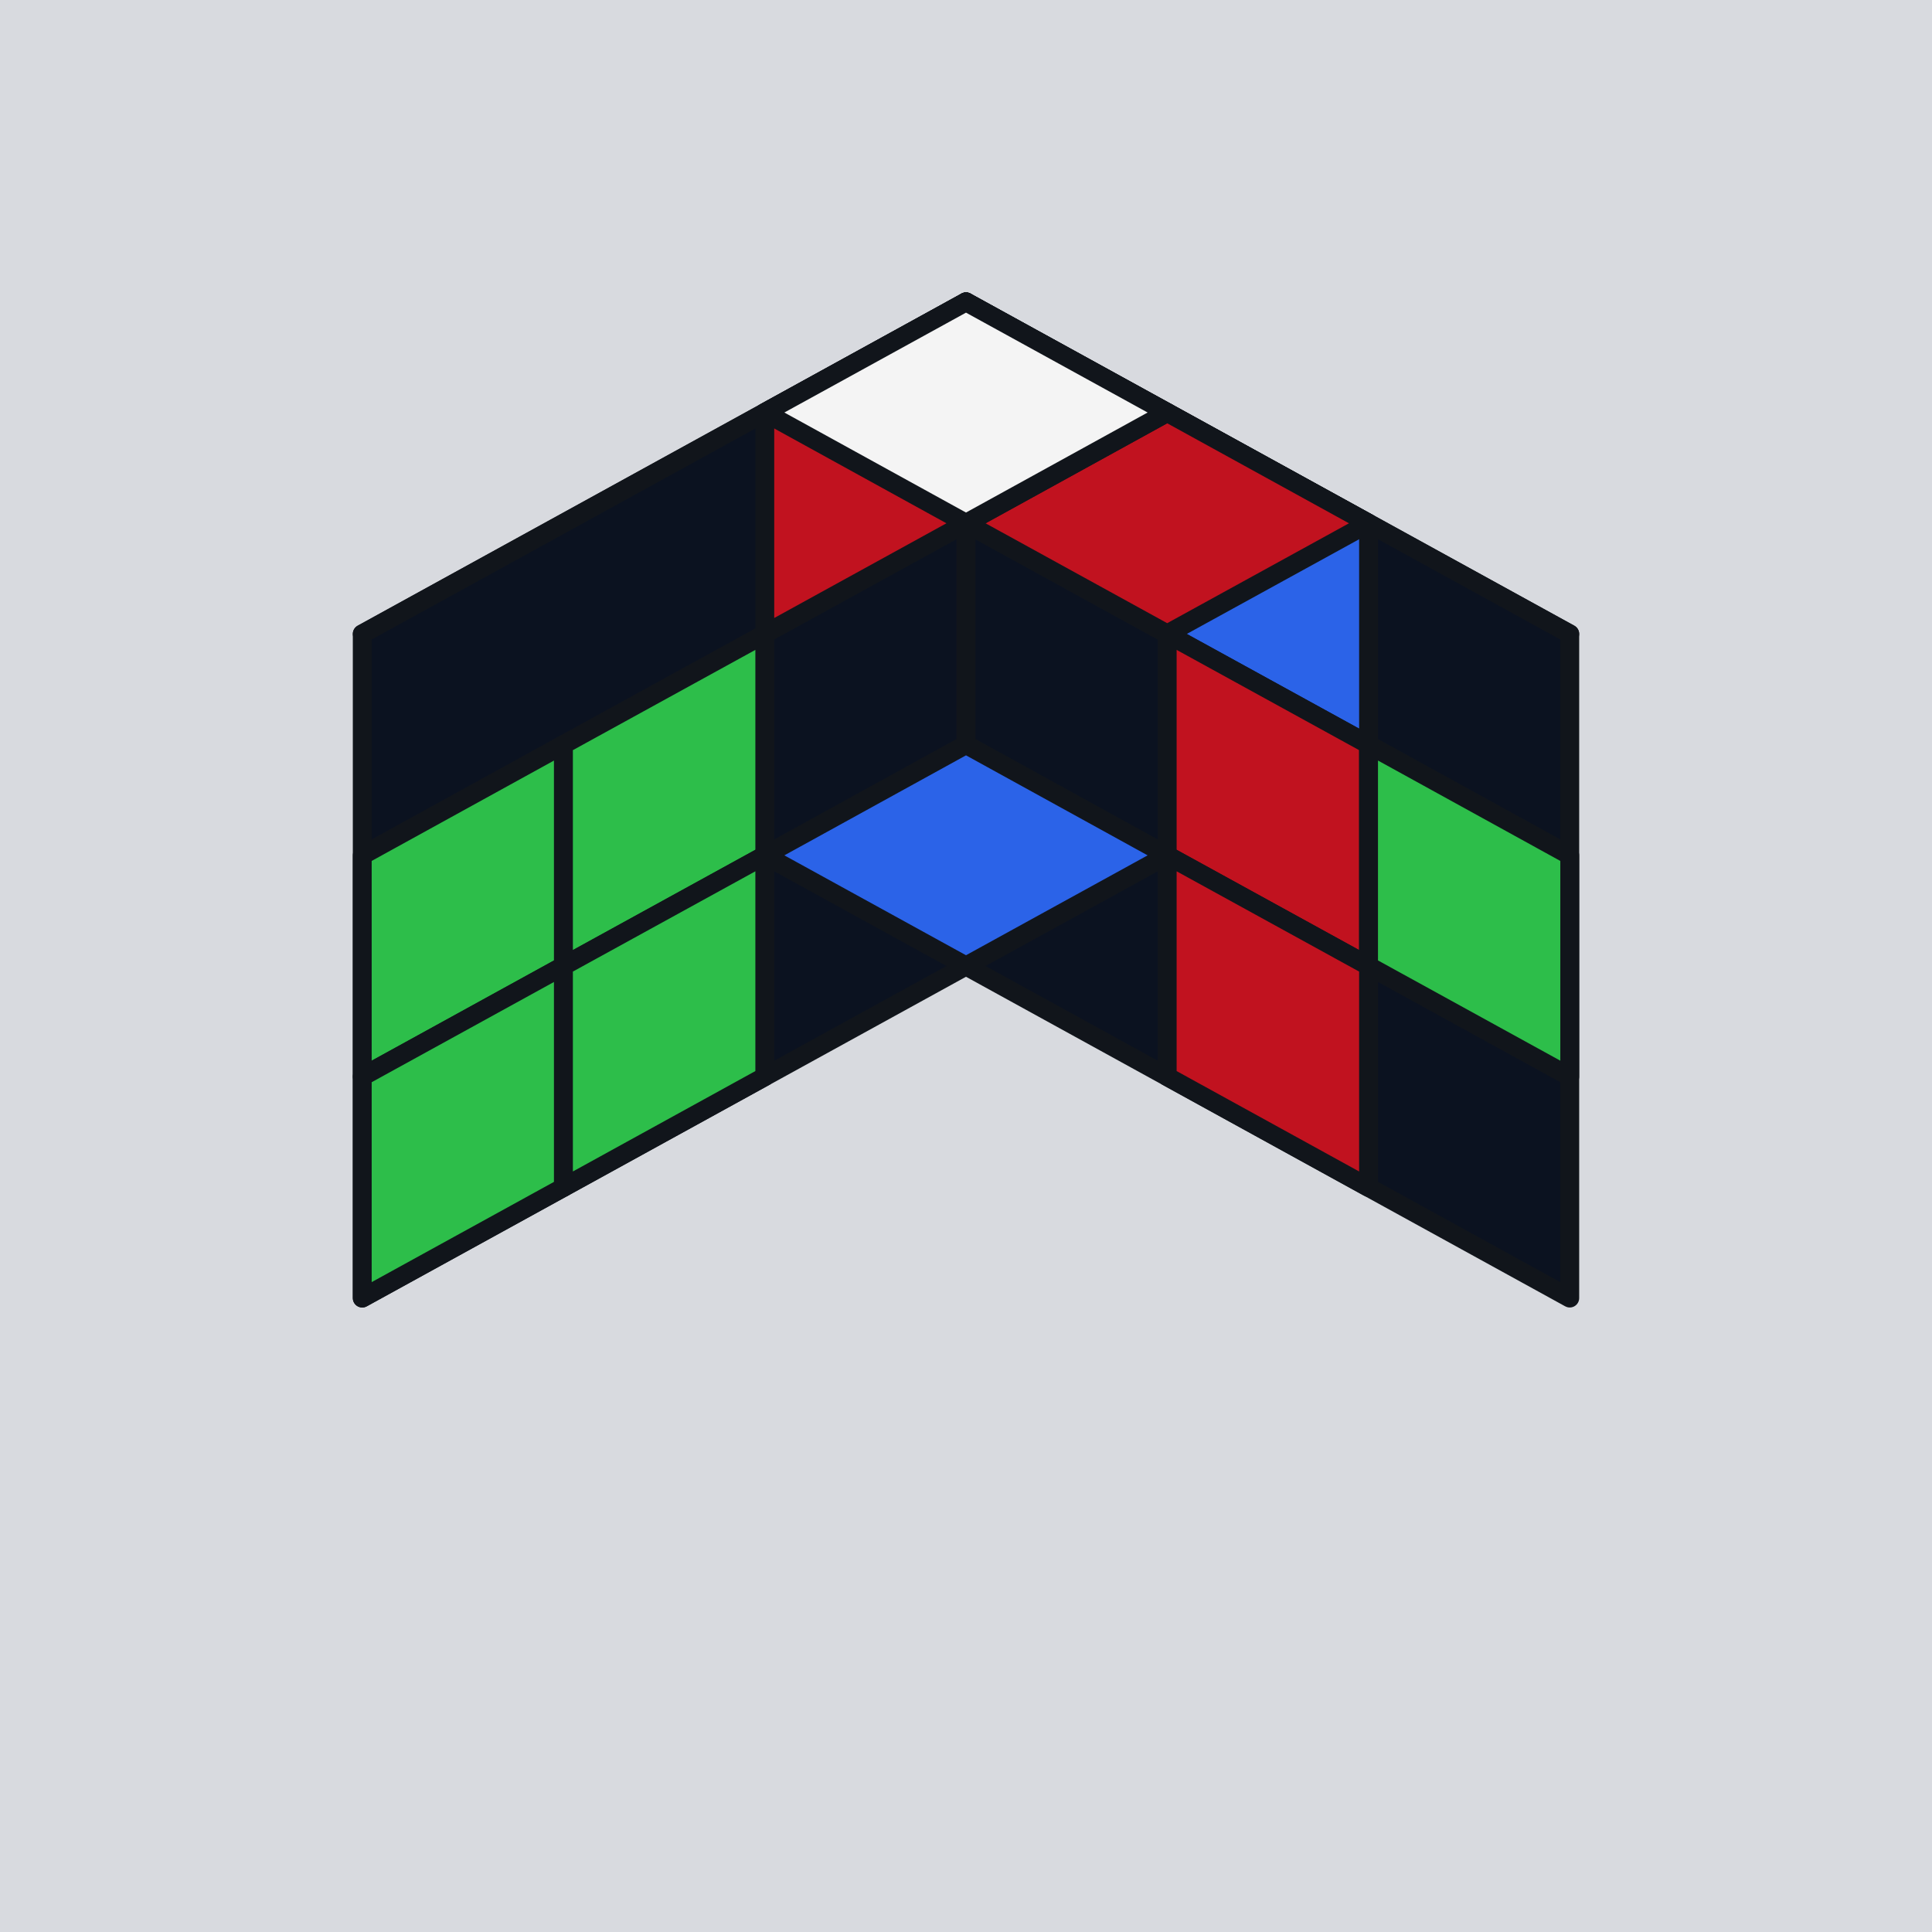
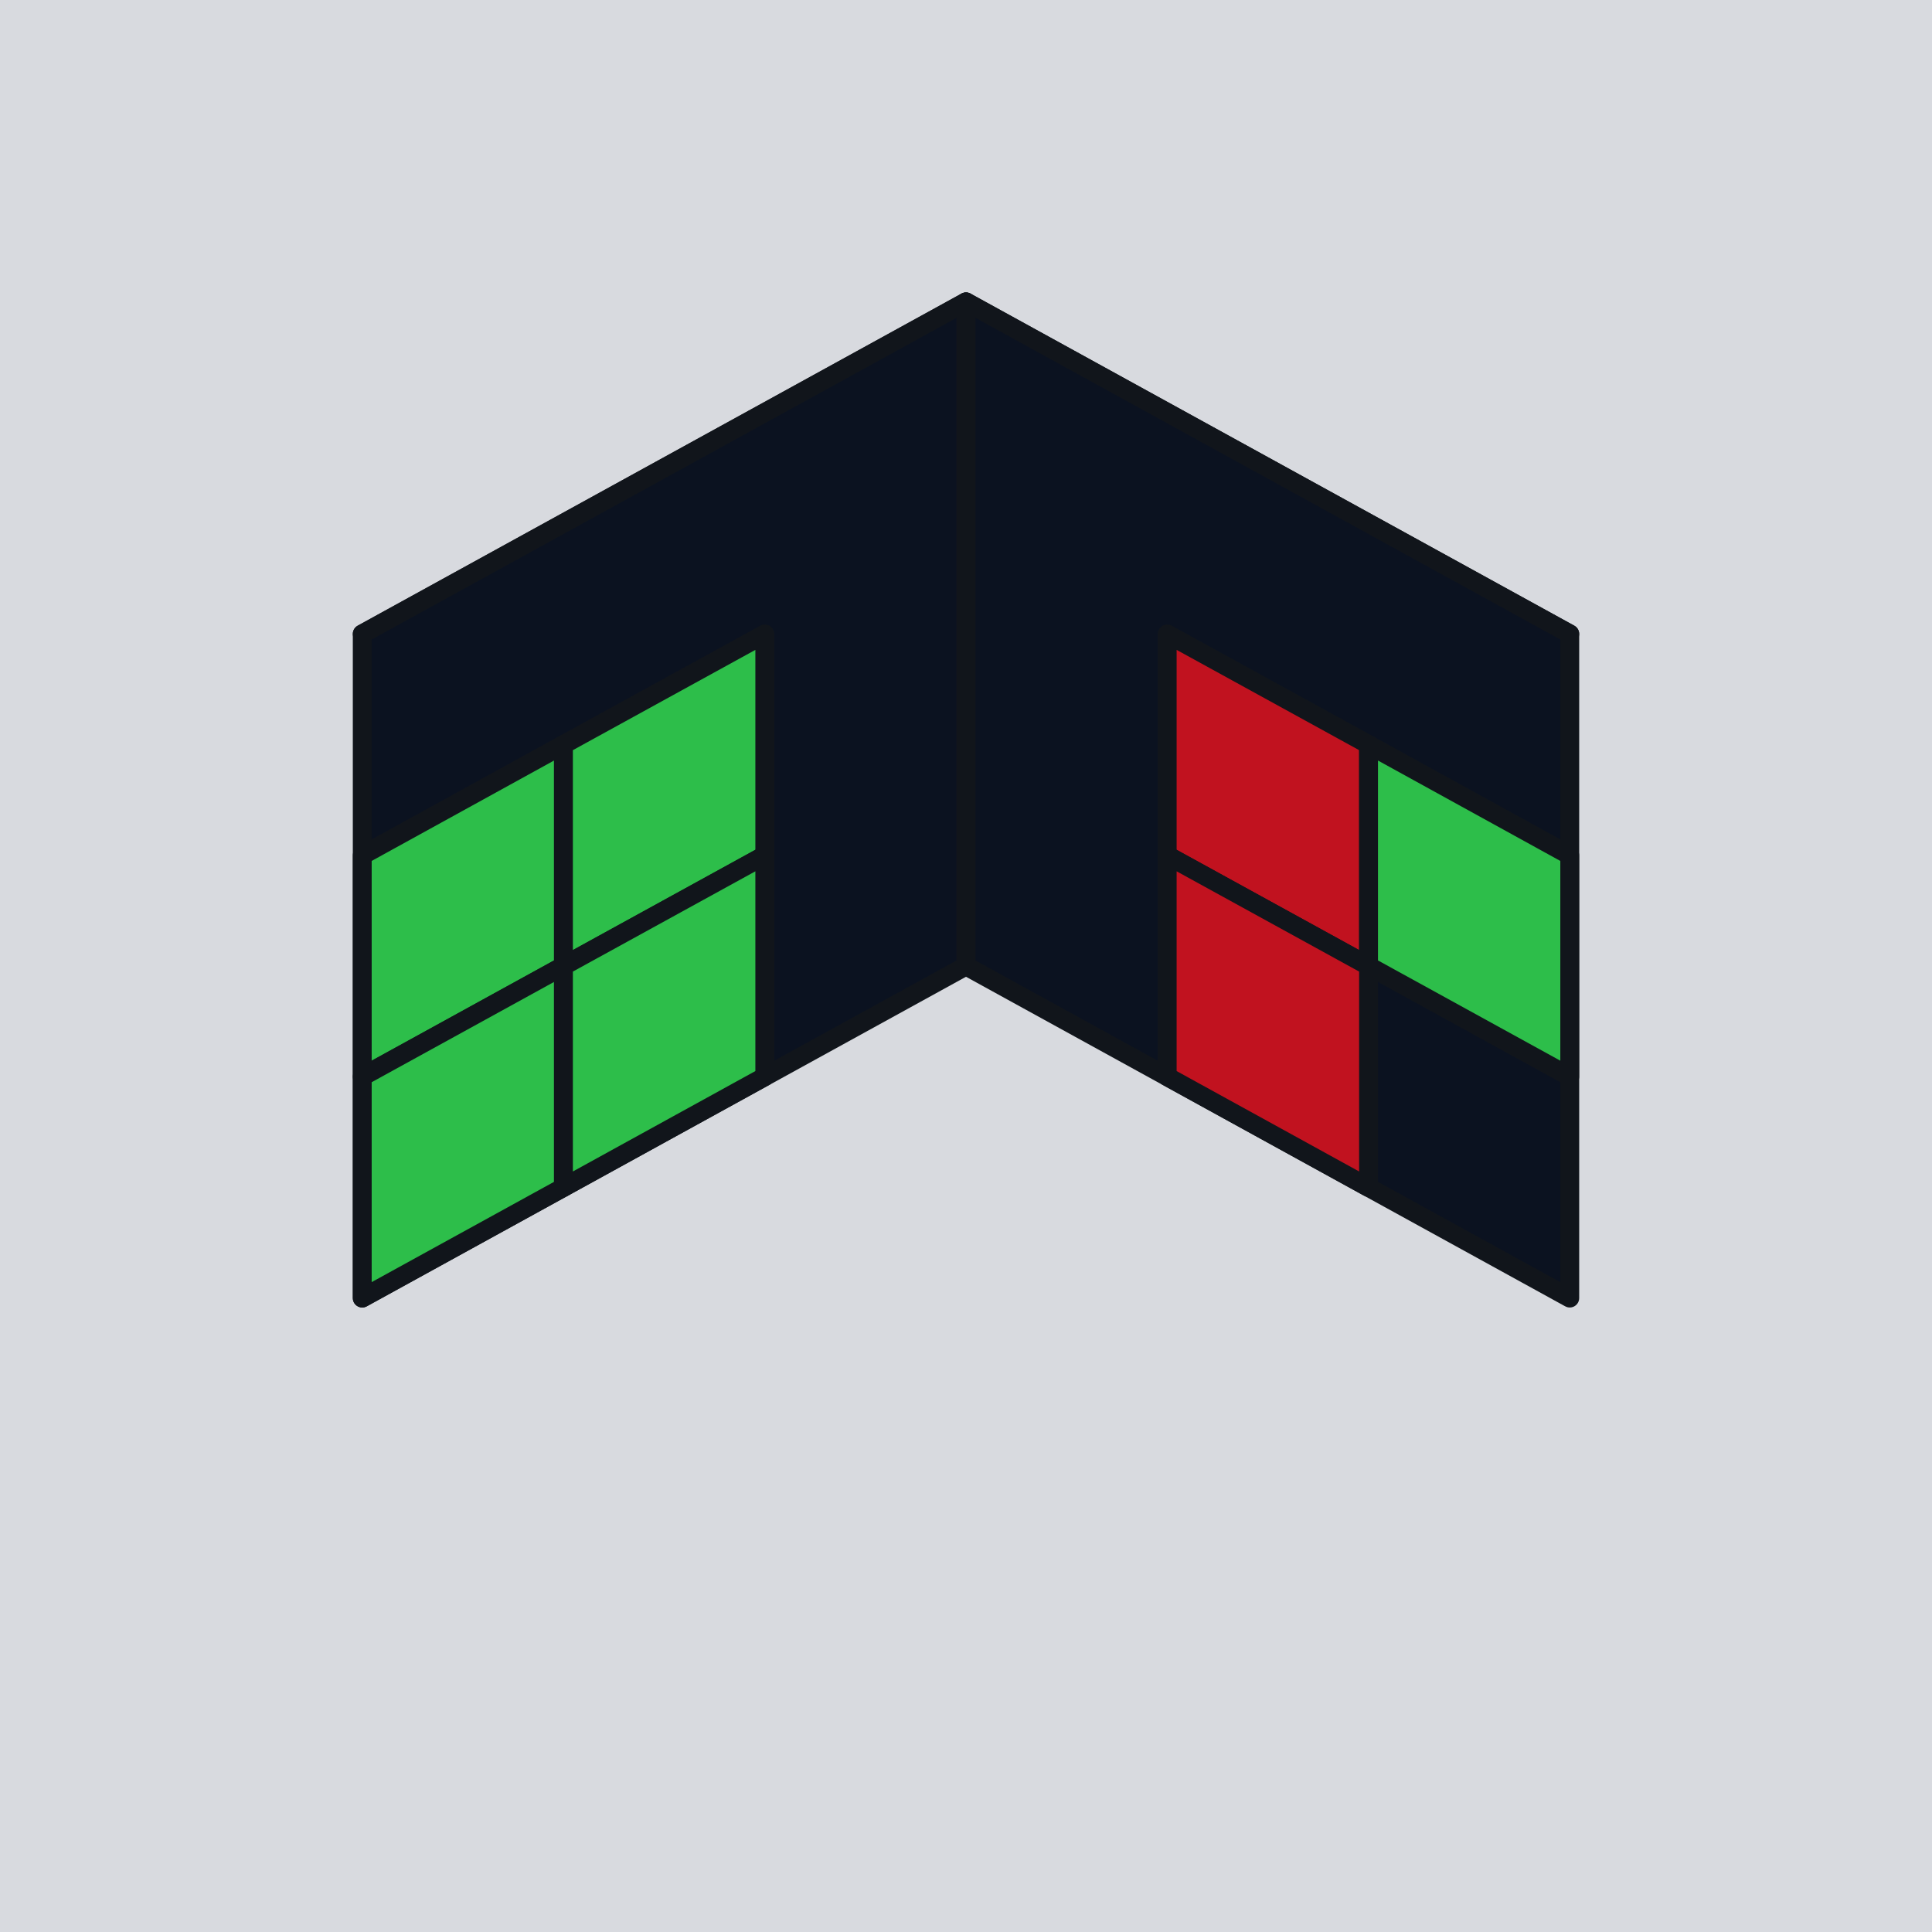
<svg xmlns="http://www.w3.org/2000/svg" viewBox="0 0 128 128">
  <rect x="0" y="0" width="128" height="128" fill="#D8DADF" />
  <polygon points="64.00,64.00 104.00,42.00 64.00,20.00 24.00,42.00" fill="#0B1220" stroke="#11151B" stroke-width="1.25" stroke-linejoin="round" />
  <polygon points="24.00,42.00 64.00,20.00 64.00,64.00 24.00,86.00" fill="#0B1220" stroke="#11151B" stroke-width="1.25" stroke-linejoin="round" />
  <polygon points="64.00,20.00 104.00,42.00 104.00,86.00 64.00,64.00" fill="#0B1220" stroke="#11151B" stroke-width="1.25" stroke-linejoin="round" />
-   <polygon points="50.67,27.33 64.00,20.00 64.00,34.67 50.67,42.00" fill="#C1121F" stroke="#11151B" stroke-width="1.25" stroke-linejoin="round" />
  <polygon points="24.00,56.67 37.33,49.33 37.33,64.00 24.00,71.33" fill="#2DBE4A" stroke="#11151B" stroke-width="1.25" stroke-linejoin="round" />
  <polygon points="37.33,49.33 50.67,42.00 50.67,56.67 37.33,64.00" fill="#2DBE4A" stroke="#11151B" stroke-width="1.25" stroke-linejoin="round" />
  <polygon points="24.00,71.33 37.33,64.00 37.33,78.67 24.00,86.00" fill="#2DBE4A" stroke="#11151B" stroke-width="1.25" stroke-linejoin="round" />
  <polygon points="37.33,64.00 50.67,56.67 50.67,71.33 37.33,78.67" fill="#2DBE4A" stroke="#11151B" stroke-width="1.25" stroke-linejoin="round" />
-   <polygon points="64.00,20.00 77.33,27.33 77.33,42.00 64.00,34.67" fill="#2DBE4A" stroke="#11151B" stroke-width="1.25" stroke-linejoin="round" />
-   <polygon points="77.33,27.33 90.67,34.67 90.67,49.33 77.33,42.00" fill="#2B63E8" stroke="#11151B" stroke-width="1.25" stroke-linejoin="round" />
  <polygon points="77.33,42.00 90.67,49.33 90.67,64.00 77.33,56.67" fill="#C1121F" stroke="#11151B" stroke-width="1.25" stroke-linejoin="round" />
  <polygon points="90.67,49.33 104.00,56.67 104.00,71.33 90.67,64.00" fill="#2DBE4A" stroke="#11151B" stroke-width="1.25" stroke-linejoin="round" />
  <polygon points="77.33,56.67 90.67,64.00 90.67,78.67 77.33,71.33" fill="#C1121F" stroke="#11151B" stroke-width="1.25" stroke-linejoin="round" />
-   <polygon points="64.00,64.00 77.33,56.67 64.00,49.33 50.67,56.67" fill="#2B63E8" stroke="#11151B" stroke-width="1.25" stroke-linejoin="round" />
-   <polygon points="77.33,42.00 90.67,34.67 77.33,27.33 64.00,34.67" fill="#C1121F" stroke="#11151B" stroke-width="1.25" stroke-linejoin="round" />
-   <polygon points="64.00,34.67 77.33,27.33 64.00,20.00 50.67,27.33" fill="#F4F4F4" stroke="#11151B" stroke-width="1.25" stroke-linejoin="round" />
</svg>
